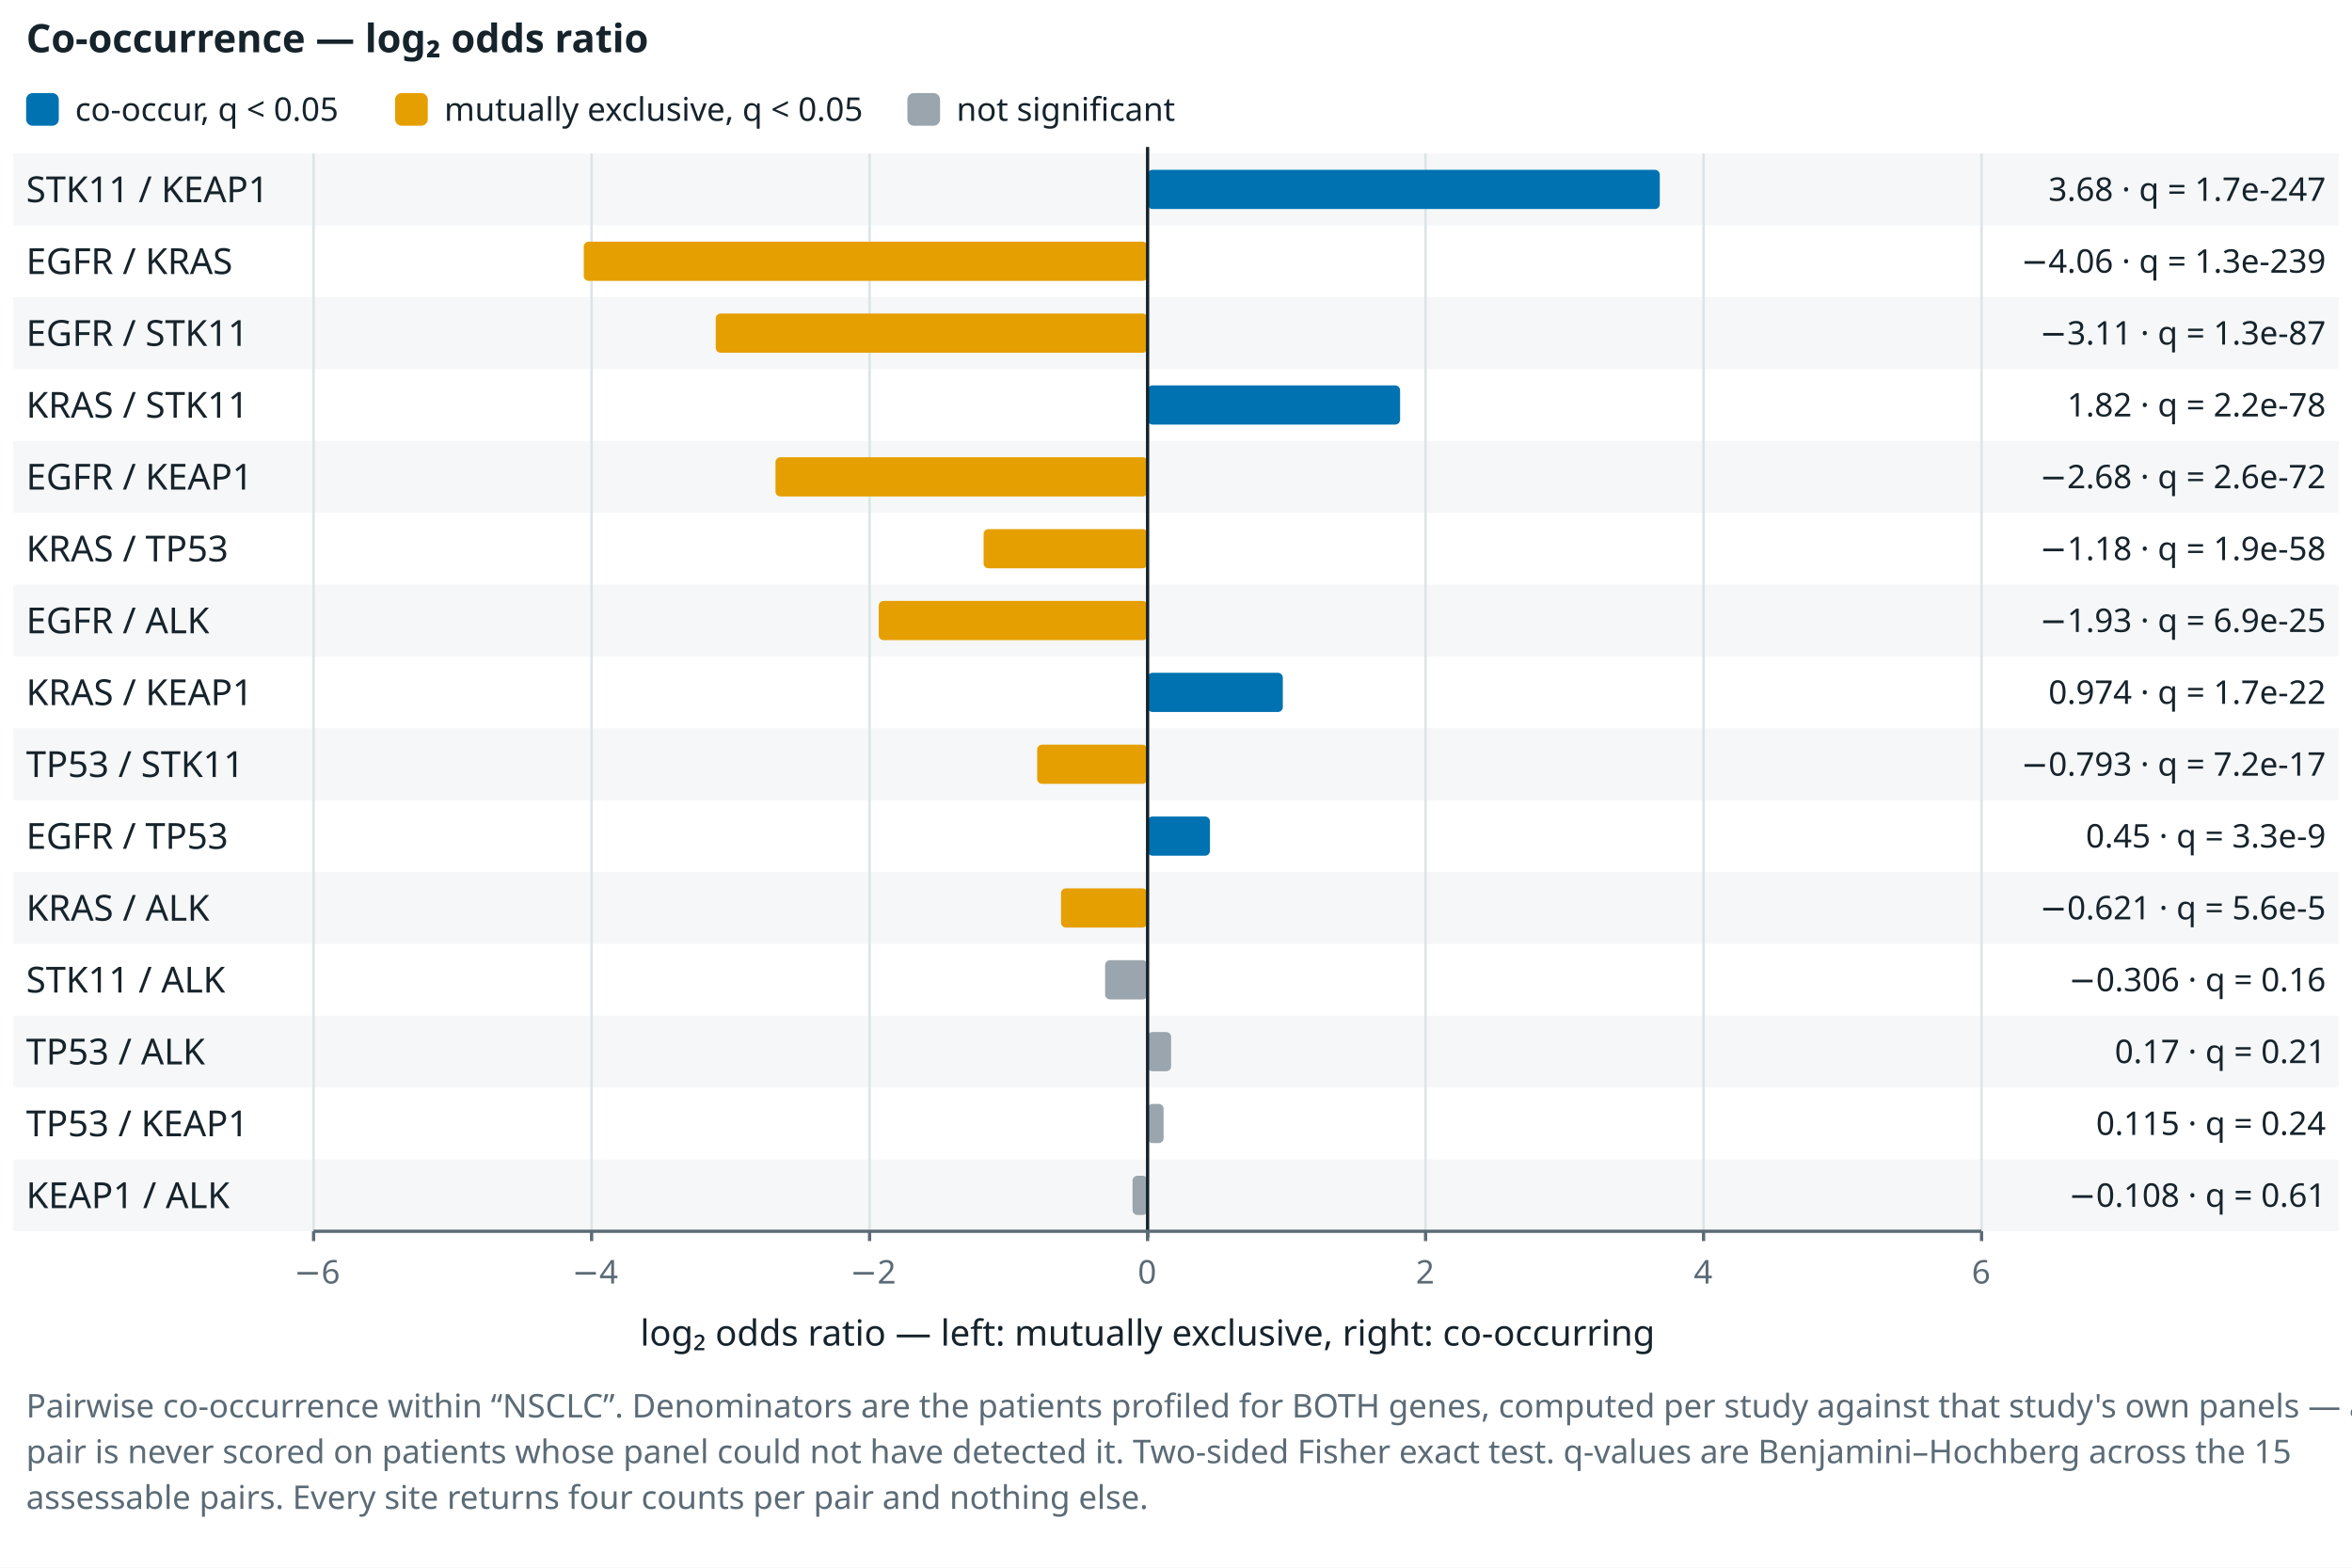
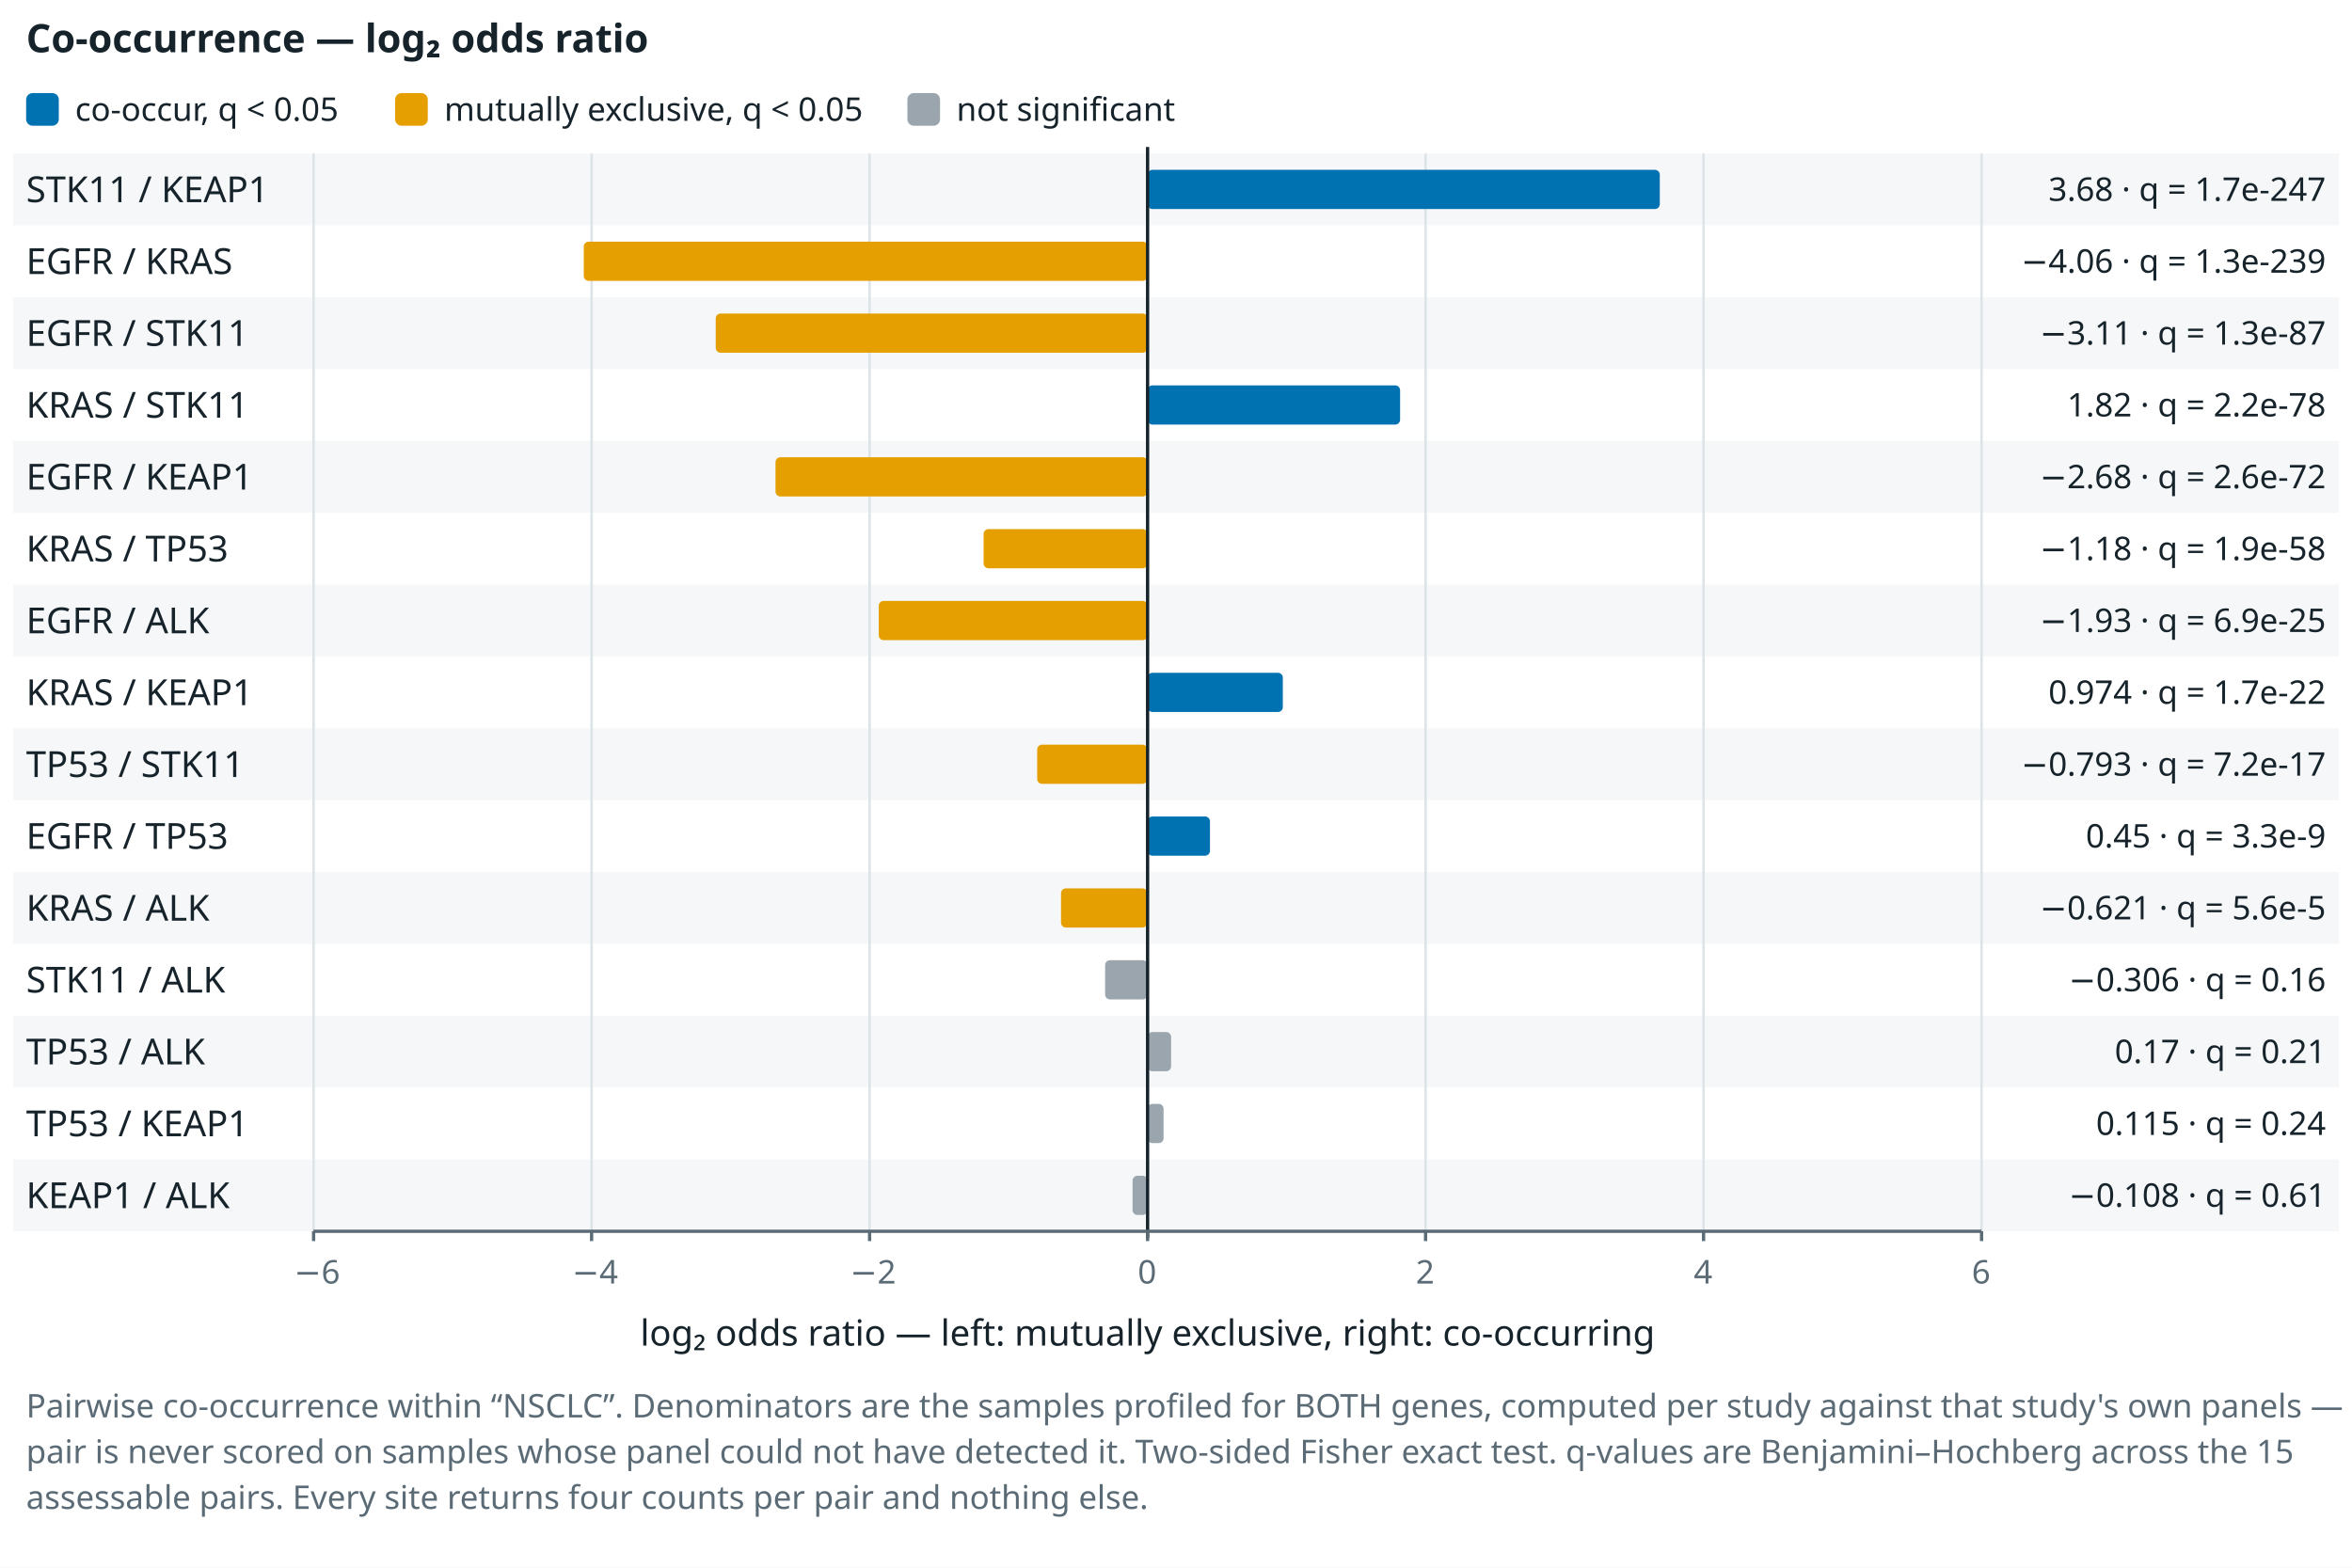
<svg xmlns="http://www.w3.org/2000/svg" viewBox="0 0 720 480" width="100%" role="img" aria-label="Co-occurrence — log₂ odds ratio" style="max-width:720px;height:auto;display:block;font-family:'IBM Plex Sans',system-ui,sans-serif">
  <rect width="720" height="480" fill="#ffffff" />
  <text x="8" y="16" font-size="12" fill="#16232b" font-weight="600">Co-occurrence — log₂ odds ratio</text>
  <rect x="8" y="28.5" width="10" height="10" rx="2" fill="#0072B2" />
  <text x="23" y="37" font-size="10" fill="#16232b">co-occur, q &lt; 0.05</text>
  <rect x="120.95" y="28.5" width="10" height="10" rx="2" fill="#E69F00" />
  <text x="136" y="37" font-size="10" fill="#16232b">mutually exclusive, q &lt; 0.05</text>
  <rect x="277.77" y="28.5" width="10" height="10" rx="2" fill="#9aa5ad" />
  <text x="292.8" y="37" font-size="10" fill="#16232b">not significant</text>
  <line x1="96" y1="47" x2="96" y2="377" stroke="#dde4e8" stroke-width="0.75" />
  <line x1="181.1" y1="47" x2="181.1" y2="377" stroke="#dde4e8" stroke-width="0.75" />
  <line x1="266.2" y1="47" x2="266.2" y2="377" stroke="#dde4e8" stroke-width="0.75" />
  <line x1="351.3" y1="47" x2="351.3" y2="377" stroke="#dde4e8" stroke-width="0.75" />
  <line x1="436.4" y1="47" x2="436.4" y2="377" stroke="#dde4e8" stroke-width="0.75" />
  <line x1="521.5" y1="47" x2="521.5" y2="377" stroke="#dde4e8" stroke-width="0.75" />
  <line x1="606.6" y1="47" x2="606.6" y2="377" stroke="#dde4e8" stroke-width="0.75" />
  <rect x="4" y="47" width="712" height="22" fill="#dde4e8" opacity="0.3" />
  <text x="8" y="61.9" font-size="11" fill="#16232b">STK11 / KEAP1</text>
  <rect x="351.3" y="52" width="156.8" height="12" rx="1.5" fill="#0072B2" />
  <text x="712" y="61.5" font-size="10" fill="#16232b" text-anchor="end">3.68 · q = 1.7e-247</text>
  <text x="8" y="83.9" font-size="11" fill="#16232b">EGFR / KRAS</text>
  <rect x="178.7" y="74" width="172.6" height="12" rx="1.5" fill="#E69F00" />
  <text x="712" y="83.5" font-size="10" fill="#16232b" text-anchor="end">−4.06 · q = 1.3e-239</text>
  <rect x="4" y="91" width="712" height="22" fill="#dde4e8" opacity="0.3" />
  <text x="8" y="105.9" font-size="11" fill="#16232b">EGFR / STK11</text>
  <rect x="219.1" y="96" width="132.2" height="12" rx="1.5" fill="#E69F00" />
  <text x="712" y="105.5" font-size="10" fill="#16232b" text-anchor="end">−3.11 · q = 1.3e-87</text>
  <text x="8" y="127.9" font-size="11" fill="#16232b">KRAS / STK11</text>
  <rect x="351.3" y="118" width="77.3" height="12" rx="1.5" fill="#0072B2" />
  <text x="712" y="127.5" font-size="10" fill="#16232b" text-anchor="end">1.82 · q = 2.2e-78</text>
  <rect x="4" y="135" width="712" height="22" fill="#dde4e8" opacity="0.3" />
  <text x="8" y="149.9" font-size="11" fill="#16232b">EGFR / KEAP1</text>
  <rect x="237.4" y="140" width="113.9" height="12" rx="1.5" fill="#E69F00" />
  <text x="712" y="149.5" font-size="10" fill="#16232b" text-anchor="end">−2.68 · q = 2.6e-72</text>
  <text x="8" y="171.9" font-size="11" fill="#16232b">KRAS / TP53</text>
  <rect x="301.1" y="162" width="50.2" height="12" rx="1.5" fill="#E69F00" />
  <text x="712" y="171.5" font-size="10" fill="#16232b" text-anchor="end">−1.18 · q = 1.9e-58</text>
  <rect x="4" y="179" width="712" height="22" fill="#dde4e8" opacity="0.3" />
  <text x="8" y="193.9" font-size="11" fill="#16232b">EGFR / ALK</text>
  <rect x="269" y="184" width="82.3" height="12" rx="1.5" fill="#E69F00" />
  <text x="712" y="193.5" font-size="10" fill="#16232b" text-anchor="end">−1.93 · q = 6.9e-25</text>
  <text x="8" y="215.9" font-size="11" fill="#16232b">KRAS / KEAP1</text>
  <rect x="351.3" y="206" width="41.4" height="12" rx="1.5" fill="#0072B2" />
  <text x="712" y="215.5" font-size="10" fill="#16232b" text-anchor="end">0.974 · q = 1.7e-22</text>
  <rect x="4" y="223" width="712" height="22" fill="#dde4e8" opacity="0.3" />
  <text x="8" y="237.9" font-size="11" fill="#16232b">TP53 / STK11</text>
  <rect x="317.5" y="228" width="33.7" height="12" rx="1.5" fill="#E69F00" />
  <text x="712" y="237.5" font-size="10" fill="#16232b" text-anchor="end">−0.793 · q = 7.2e-17</text>
  <text x="8" y="259.9" font-size="11" fill="#16232b">EGFR / TP53</text>
  <rect x="351.3" y="250" width="19.1" height="12" rx="1.5" fill="#0072B2" />
  <text x="712" y="259.5" font-size="10" fill="#16232b" text-anchor="end">0.45 · q = 3.3e-9</text>
  <rect x="4" y="267" width="712" height="22" fill="#dde4e8" opacity="0.3" />
  <text x="8" y="281.9" font-size="11" fill="#16232b">KRAS / ALK</text>
  <rect x="324.8" y="272" width="26.4" height="12" rx="1.5" fill="#E69F00" />
  <text x="712" y="281.5" font-size="10" fill="#16232b" text-anchor="end">−0.621 · q = 5.6e-5</text>
  <text x="8" y="303.9" font-size="11" fill="#16232b">STK11 / ALK</text>
  <rect x="338.3" y="294" width="13" height="12" rx="1.5" fill="#9aa5ad" />
  <text x="712" y="303.5" font-size="10" fill="#16232b" text-anchor="end">−0.306 · q = 0.16</text>
  <rect x="4" y="311" width="712" height="22" fill="#dde4e8" opacity="0.3" />
  <text x="8" y="325.9" font-size="11" fill="#16232b">TP53 / ALK</text>
  <rect x="351.3" y="316" width="7.2" height="12" rx="1.5" fill="#9aa5ad" />
  <text x="712" y="325.5" font-size="10" fill="#16232b" text-anchor="end">0.17 · q = 0.21</text>
  <text x="8" y="347.9" font-size="11" fill="#16232b">TP53 / KEAP1</text>
  <rect x="351.3" y="338" width="4.9" height="12" rx="1.5" fill="#9aa5ad" />
  <text x="712" y="347.5" font-size="10" fill="#16232b" text-anchor="end">0.115 · q = 0.24</text>
  <rect x="4" y="355" width="712" height="22" fill="#dde4e8" opacity="0.3" />
  <text x="8" y="369.9" font-size="11" fill="#16232b">KEAP1 / ALK</text>
  <rect x="346.7" y="360" width="4.6" height="12" rx="1.5" fill="#9aa5ad" />
  <text x="712" y="369.5" font-size="10" fill="#16232b" text-anchor="end">−0.108 · q = 0.61</text>
  <line x1="351.3" y1="45" x2="351.3" y2="379" stroke="#16232b" stroke-width="1" />
  <line x1="96" y1="377" x2="96" y2="380" stroke="#5b6b76" stroke-width="1" />
  <text x="90" y="393" font-size="10" fill="#5b6b76">−6</text>
  <line x1="181.1" y1="377" x2="181.1" y2="380" stroke="#5b6b76" stroke-width="1" />
  <text x="175.1" y="393" font-size="10" fill="#5b6b76">−4</text>
  <line x1="266.2" y1="377" x2="266.2" y2="380" stroke="#5b6b76" stroke-width="1" />
  <text x="260.2" y="393" font-size="10" fill="#5b6b76">−2</text>
  <line x1="351.3" y1="377" x2="351.3" y2="380" stroke="#5b6b76" stroke-width="1" />
  <text x="348.3" y="393" font-size="10" fill="#5b6b76">0</text>
  <line x1="436.4" y1="377" x2="436.4" y2="380" stroke="#5b6b76" stroke-width="1" />
  <text x="433.4" y="393" font-size="10" fill="#5b6b76">2</text>
  <line x1="521.5" y1="377" x2="521.5" y2="380" stroke="#5b6b76" stroke-width="1" />
  <text x="518.5" y="393" font-size="10" fill="#5b6b76">4</text>
  <line x1="606.6" y1="377" x2="606.6" y2="380" stroke="#5b6b76" stroke-width="1" />
  <text x="603.6" y="393" font-size="10" fill="#5b6b76">6</text>
  <line x1="95.966" y1="377" x2="606.58" y2="377" stroke="#5b6b76" stroke-width="1" />
  <text x="351.3" y="412" font-size="11" fill="#16232b" text-anchor="middle">log₂ odds ratio — left: mutually exclusive, right: co-occurring</text>
-   <text x="8" y="434" font-size="10" fill="#5b6b76">Pairwise co-occurrence within “NSCLC”. Denominators are the patients profiled for BOTH genes, computed per study against that study's own panels — a</text>
-   <text x="8" y="448" font-size="10" fill="#5b6b76">pair is never scored on patients whose panel could not have detected it. Two-sided Fisher exact test. q-values are Benjamini–Hochberg across the 15</text>
+   <text x="8" y="434" font-size="10" fill="#5b6b76">Pairwise co-occurrence within “NSCLC”. Denominators are the samples profiled for BOTH genes, computed per study against that study's own panels — a</text>
+   <text x="8" y="448" font-size="10" fill="#5b6b76">pair is never scored on samples whose panel could not have detected it. Two-sided Fisher exact test. q-values are Benjamini–Hochberg across the 15</text>
  <text x="8" y="462" font-size="10" fill="#5b6b76">assessable pairs. Every site returns four counts per pair and nothing else.</text>
</svg>
